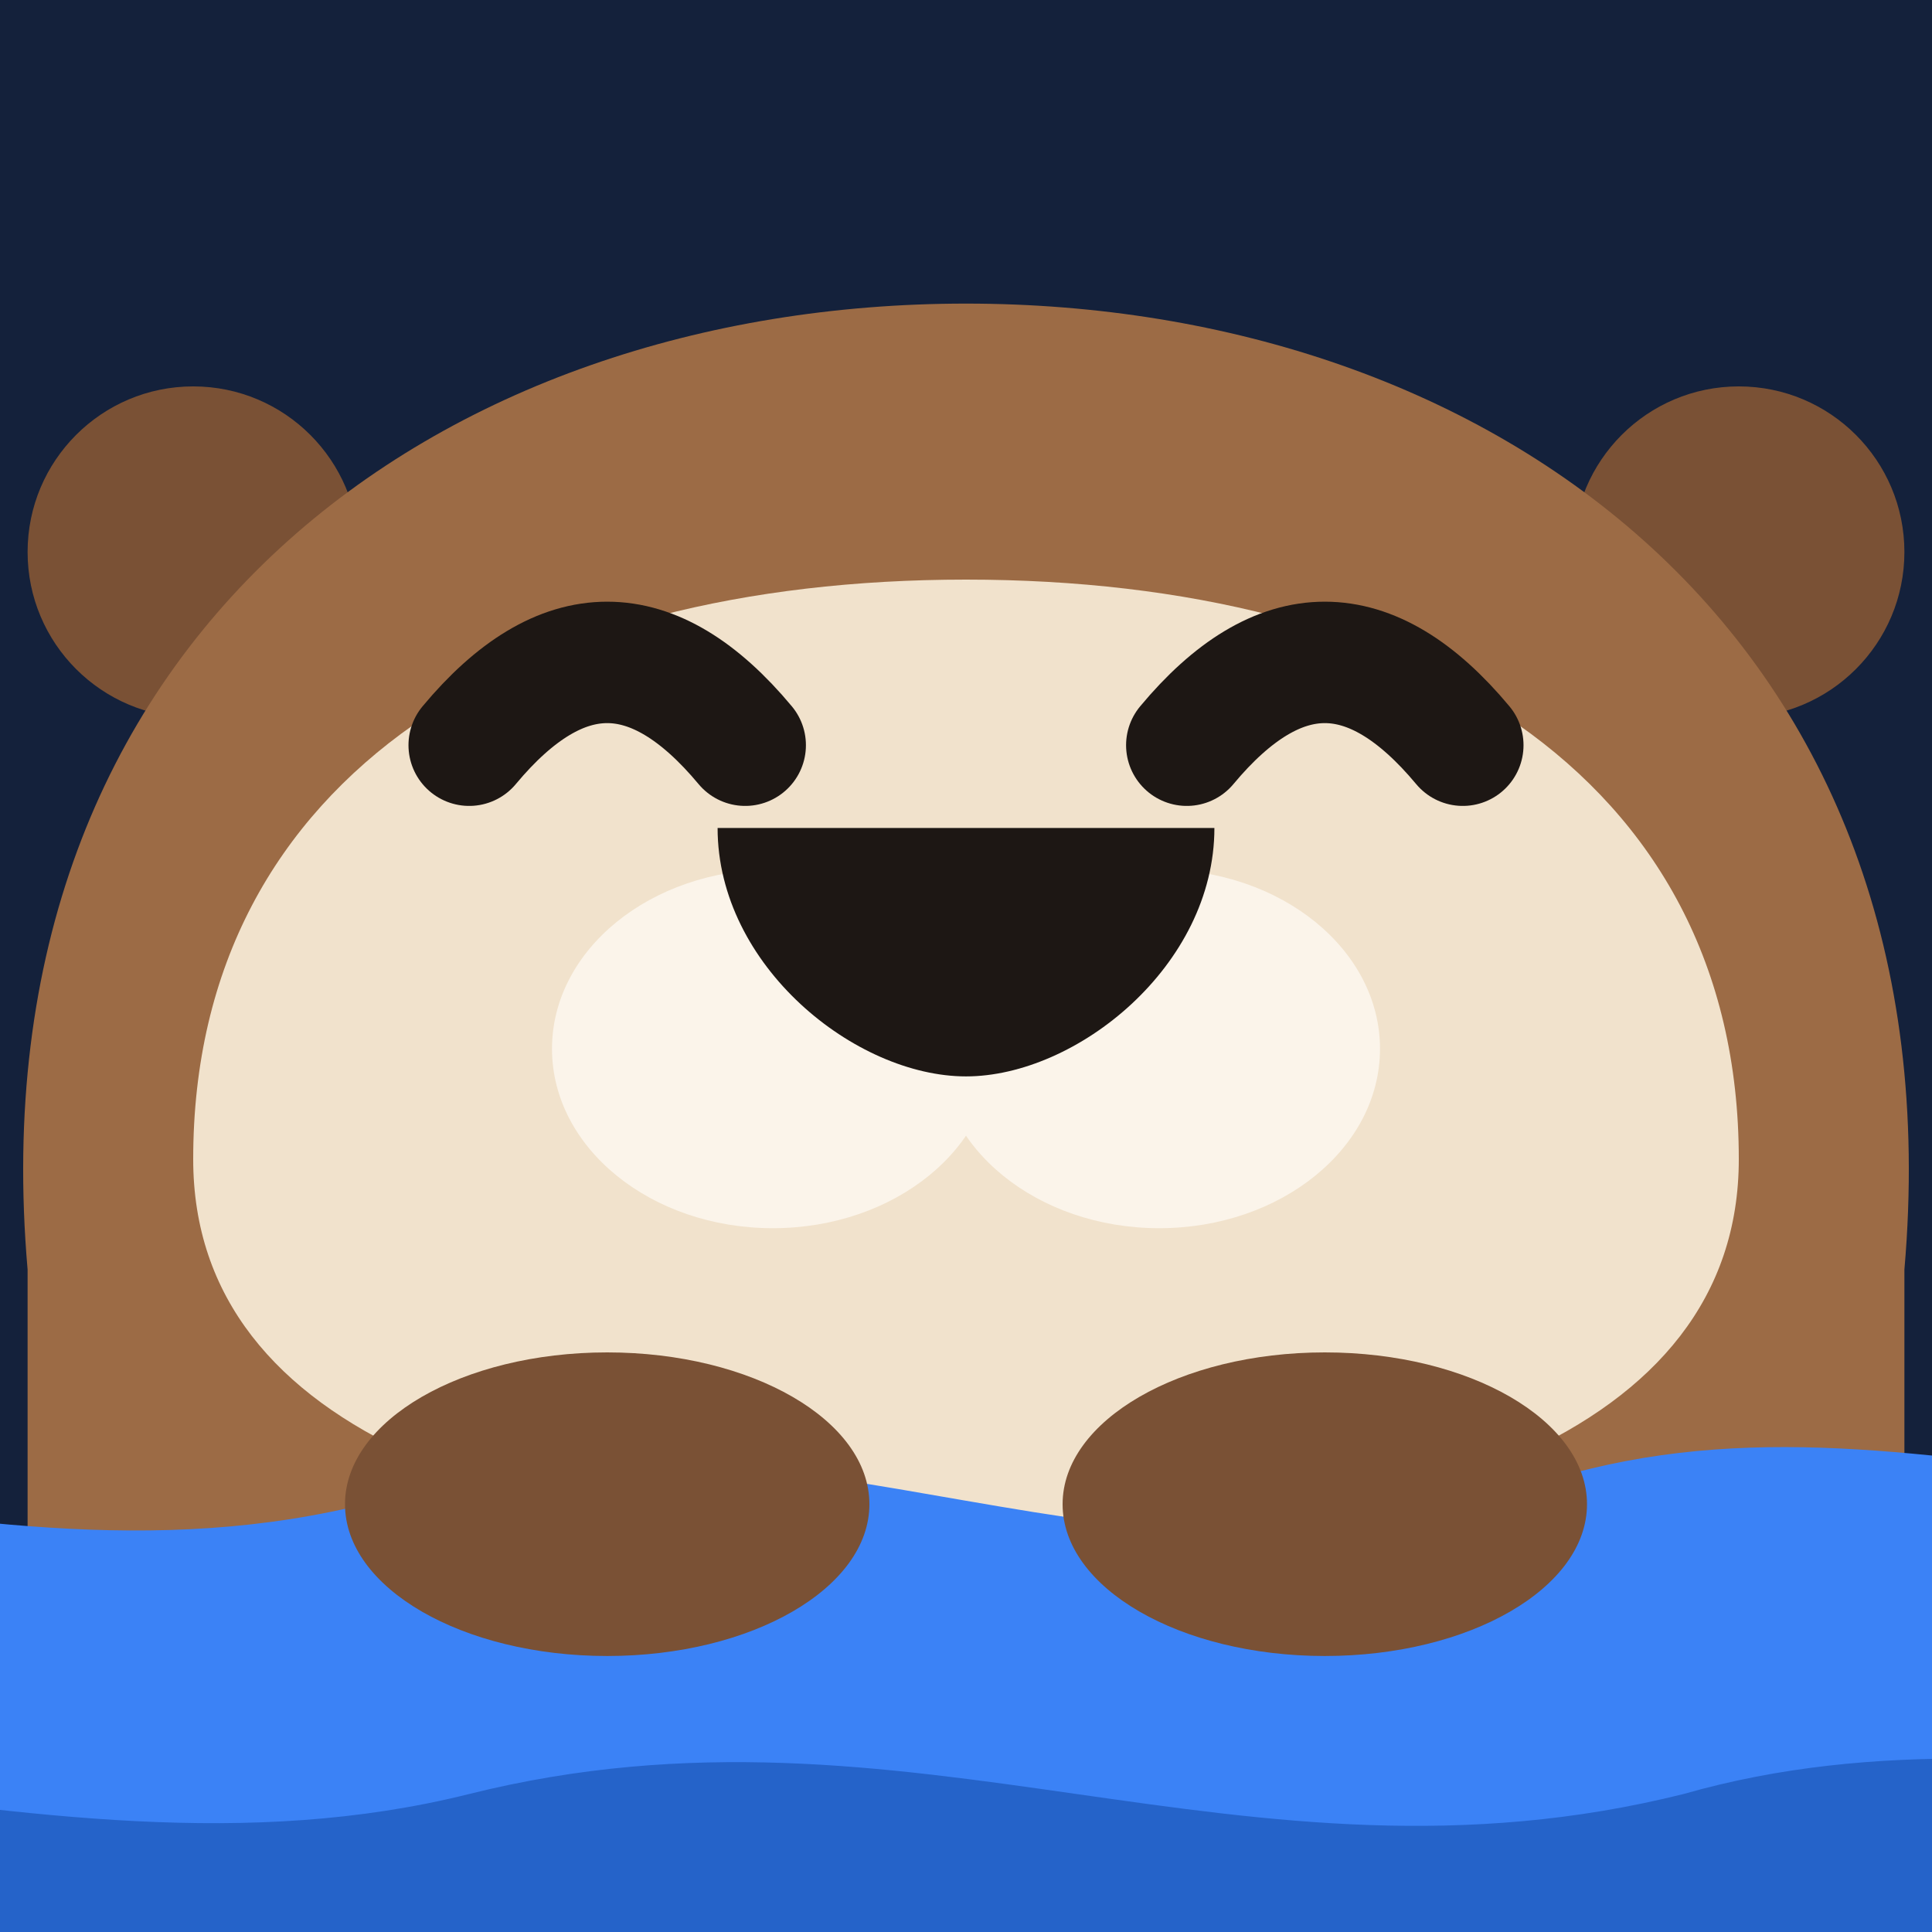
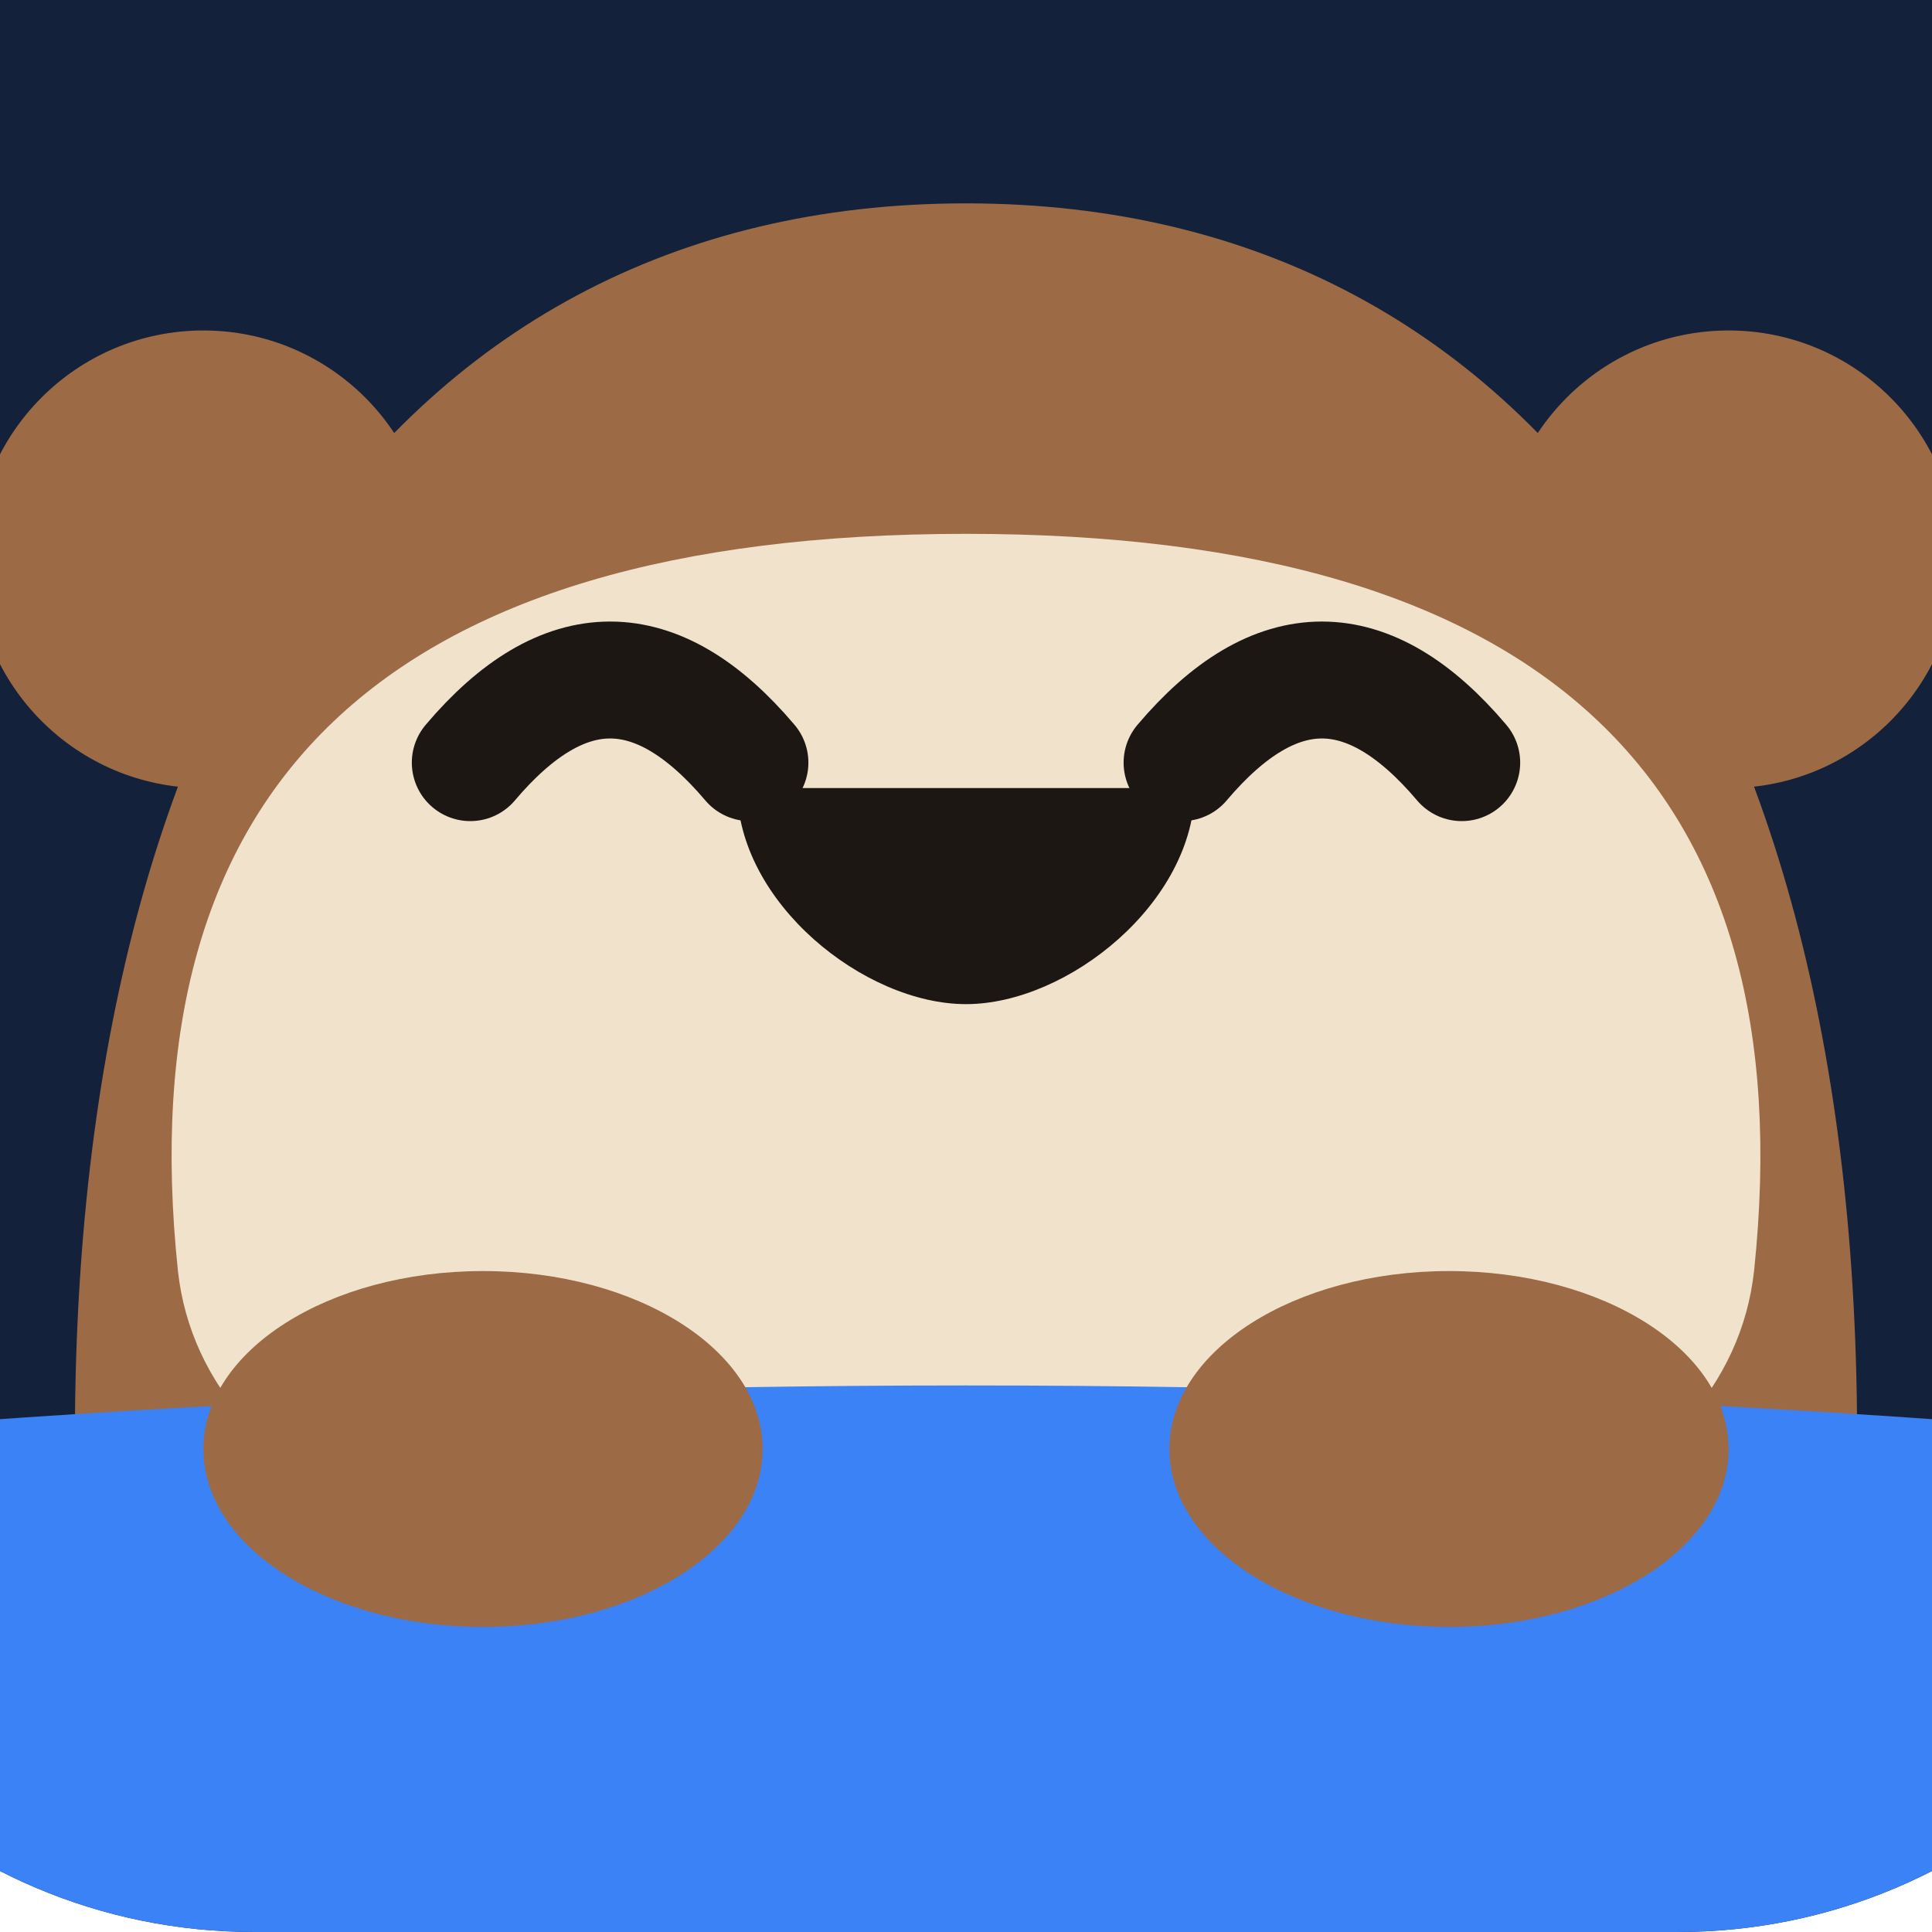
- <svg xmlns="http://www.w3.org/2000/svg" viewBox="15 24 70 70">
+ <svg xmlns="http://www.w3.org/2000/svg" viewBox="12 24 76 76">
  <defs>
    <clipPath id="otter-tile">
      <rect width="100" height="100" rx="22" />
    </clipPath>
  </defs>
  <rect width="100" height="100" rx="22" fill="#14213b" />
  <g clip-path="url(#otter-tile)">
-     <circle cx="22" cy="44" r="6" fill="#7a5135" />
-     <circle cx="78" cy="44" r="6" fill="#7a5135" />
-     <path d="M16 70 C14 47 31 35 50 35 C69 35 86 47 84 70 L84 84 L16 84 Z" fill="#9c6b45" />
-     <path d="M22 66 C22 52 34 45 50 45 C66 45 78 52 78 66 C78 76 66 80 50 80 C34 80 22 76 22 66 Z" fill="#f1e2cc" />
-     <ellipse cx="43" cy="62" rx="8" ry="6.5" fill="#fbf4ea" />
-     <ellipse cx="57" cy="62" rx="8" ry="6.5" fill="#fbf4ea" />
-     <path d="M32 51 q5 -6 10 0" fill="none" stroke="#1d1714" stroke-width="4.4" stroke-linecap="round" />
-     <path d="M58 51 q5 -6 10 0" fill="none" stroke="#1d1714" stroke-width="4.4" stroke-linecap="round" />
-     <path d="M41 54 h18 c0 5 -5 9 -9 9 c-4 0 -9 -4 -9 -9 z" fill="#1d1714" />
-     <path d="M-20 79 C0 73 14 83 30 78 C44 74 56 83 70 78 C84 73 96 82 120 77 L120 120 L-20 120 Z" fill="#3b82f6" />
-     <path d="M-20 89 C0 84 16 93 32 89 C48 85 60 93 76 89 C90 85 104 92 120 88 L120 120 L-20 120 Z" fill="#2563c9" />
-     <ellipse cx="37" cy="78.5" rx="9.5" ry="5.5" fill="#7a5135" />
-     <ellipse cx="63" cy="78.5" rx="9.5" ry="5.5" fill="#7a5135" />
+     <g>
+       <circle cx="20" cy="46" r="9" fill="#9c6b45" />
+       <circle cx="80" cy="46" r="9" fill="#9c6b45" />
+       <path d="M15 84 C14 52 27 32 50 32 C73 32 86 52 85 84 Z" fill="#9c6b45" />
+       <path d="M19 74 C17 55 27 45 50 45 C73 45 83 55 81 74 C80 83 68 88 50 88 C32 88 20 83 19 74 Z" fill="#f1e2cc" />
+       <path d="M30.5 54 q5.5 -6.5 11 0" fill="none" stroke="#1d1714" stroke-width="4.6" stroke-linecap="round" />
+       <path d="M58.5 54 q5.5 -6.5 11 0" fill="none" stroke="#1d1714" stroke-width="4.6" stroke-linecap="round" />
+       <path d="M41 55 h18 c0 4.5 -5 8.5 -9 8.5 c-4 0 -9 -4 -9 -8.5 z" fill="#1d1714" />
+       <g>
+         <path d="M-20 83 Q50 74 120 83 L120 120 L-20 120 Z" fill="#3b82f6" />
+       </g>
+       <ellipse cx="31" cy="81" rx="11" ry="7" fill="#9c6b45" />
+       <ellipse cx="69" cy="81" rx="11" ry="7" fill="#9c6b45" />
+     </g>
  </g>
</svg>
